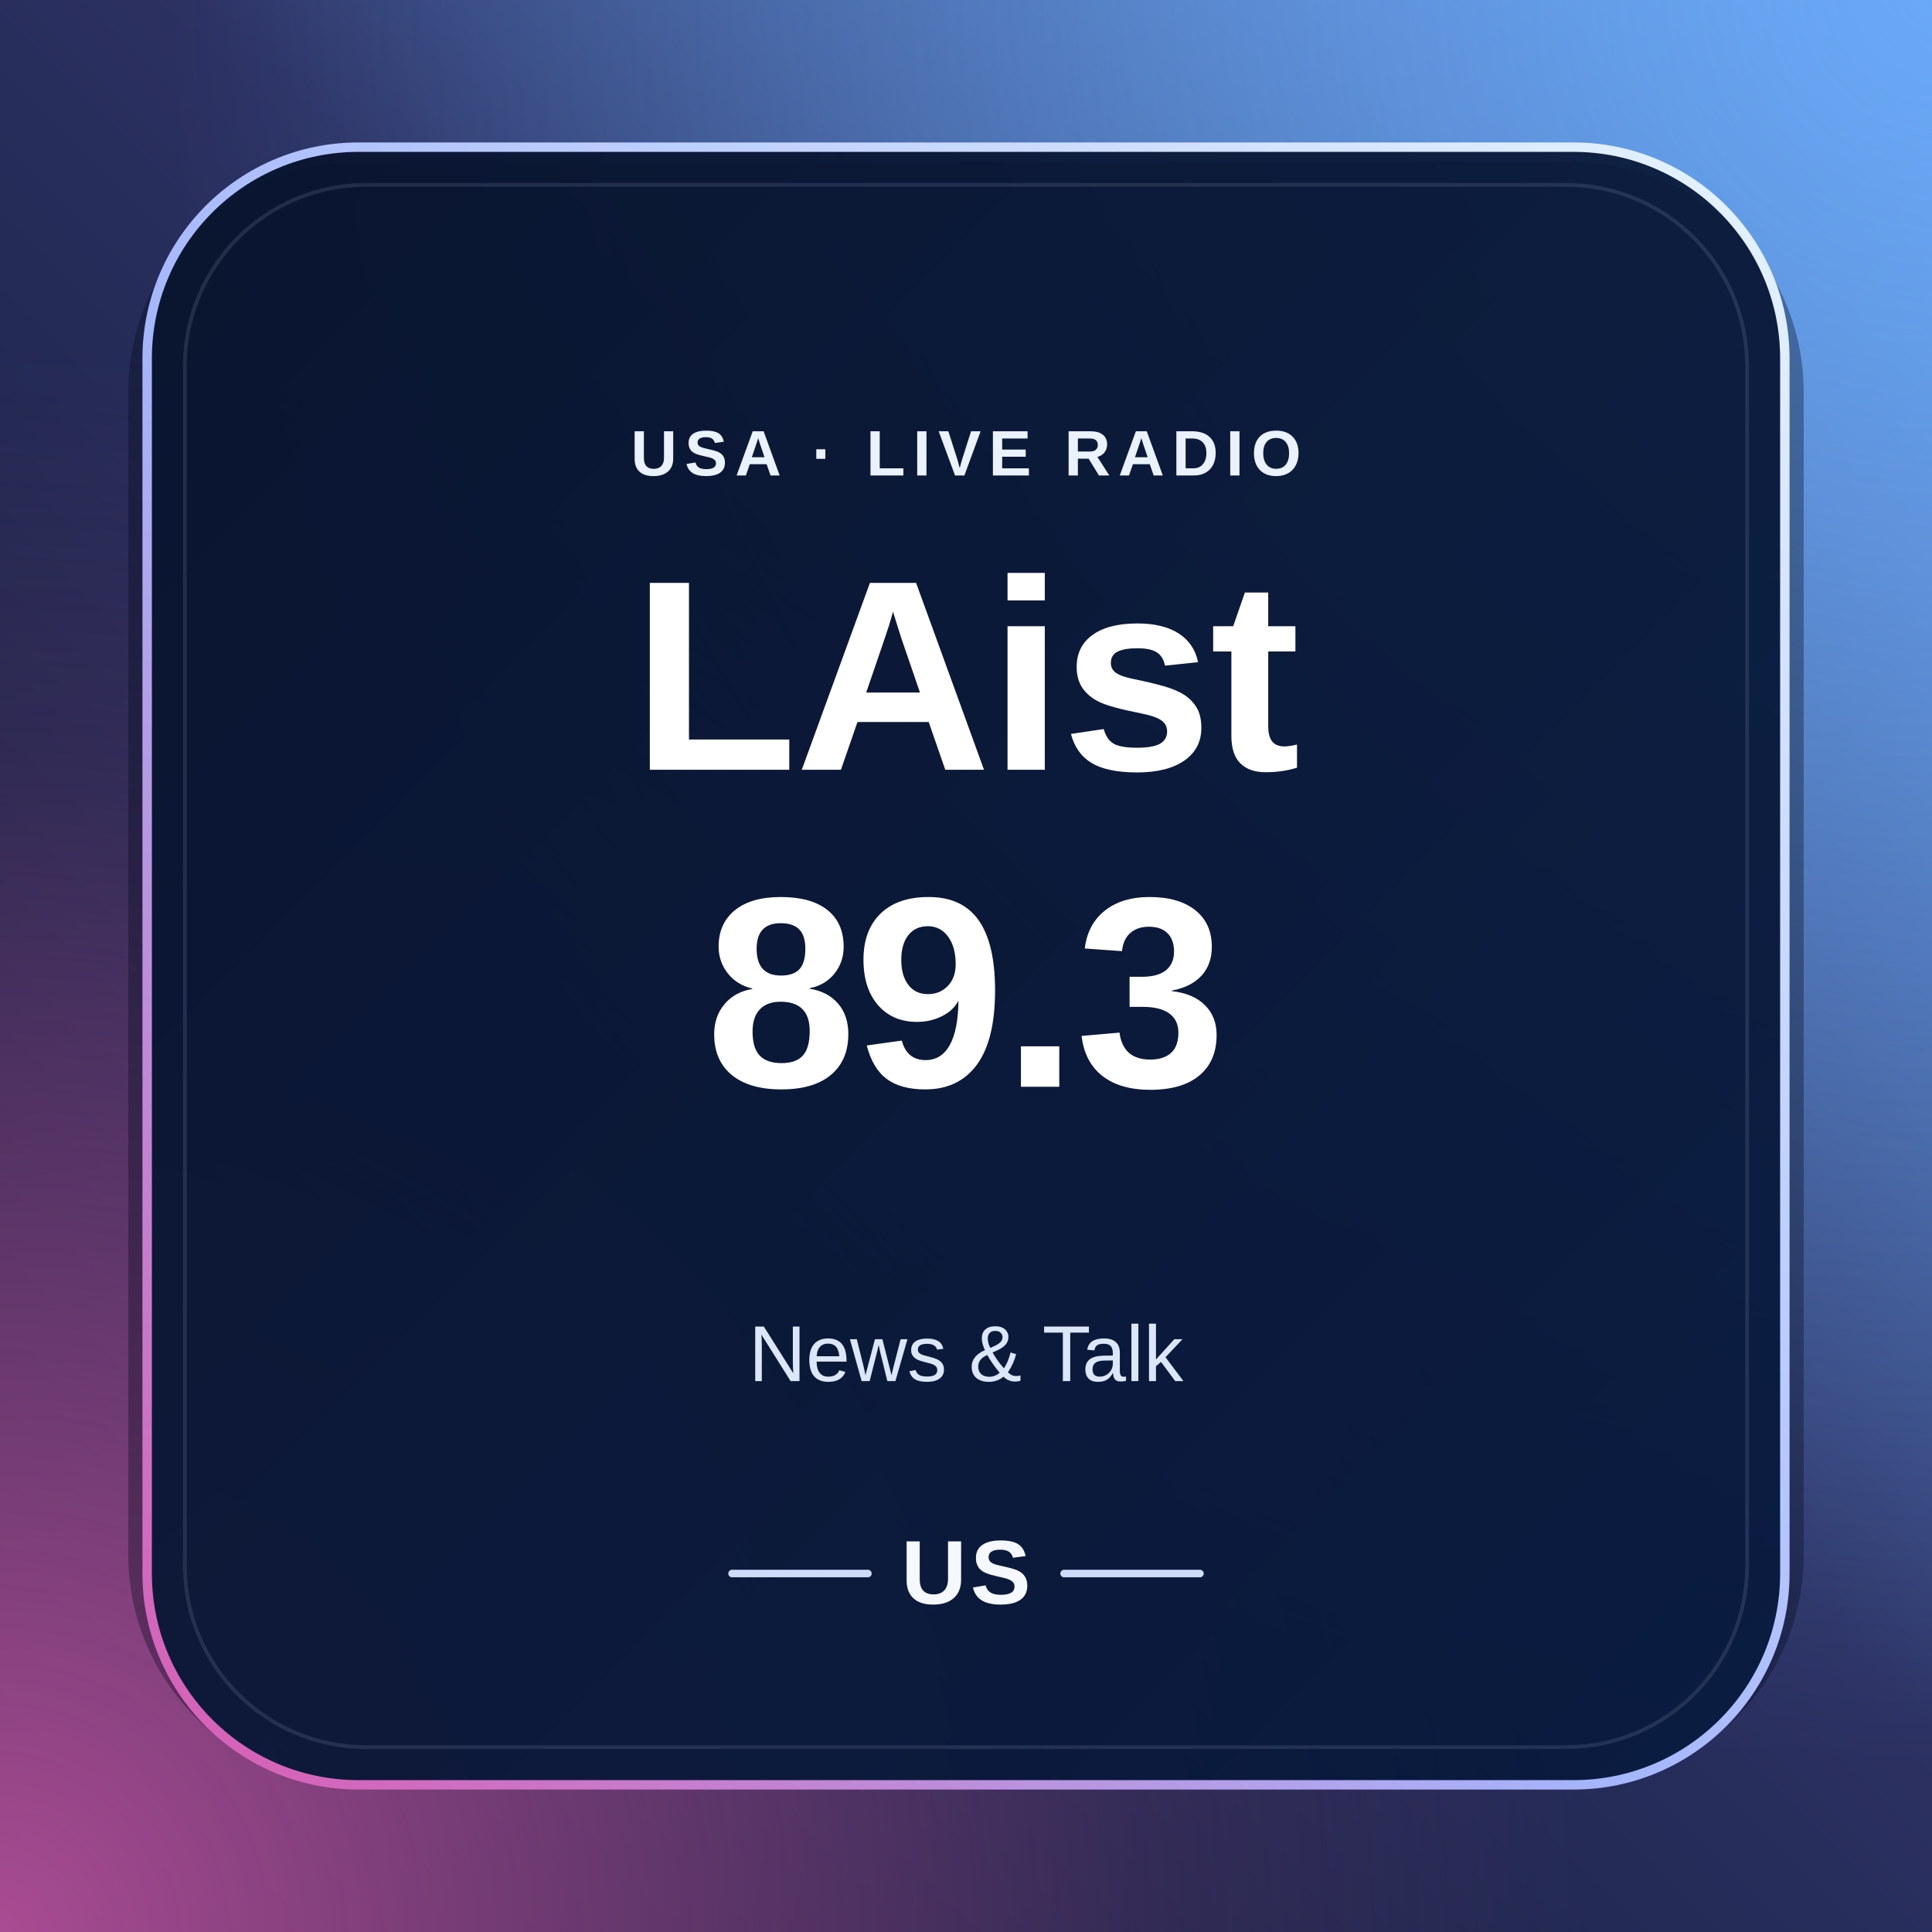
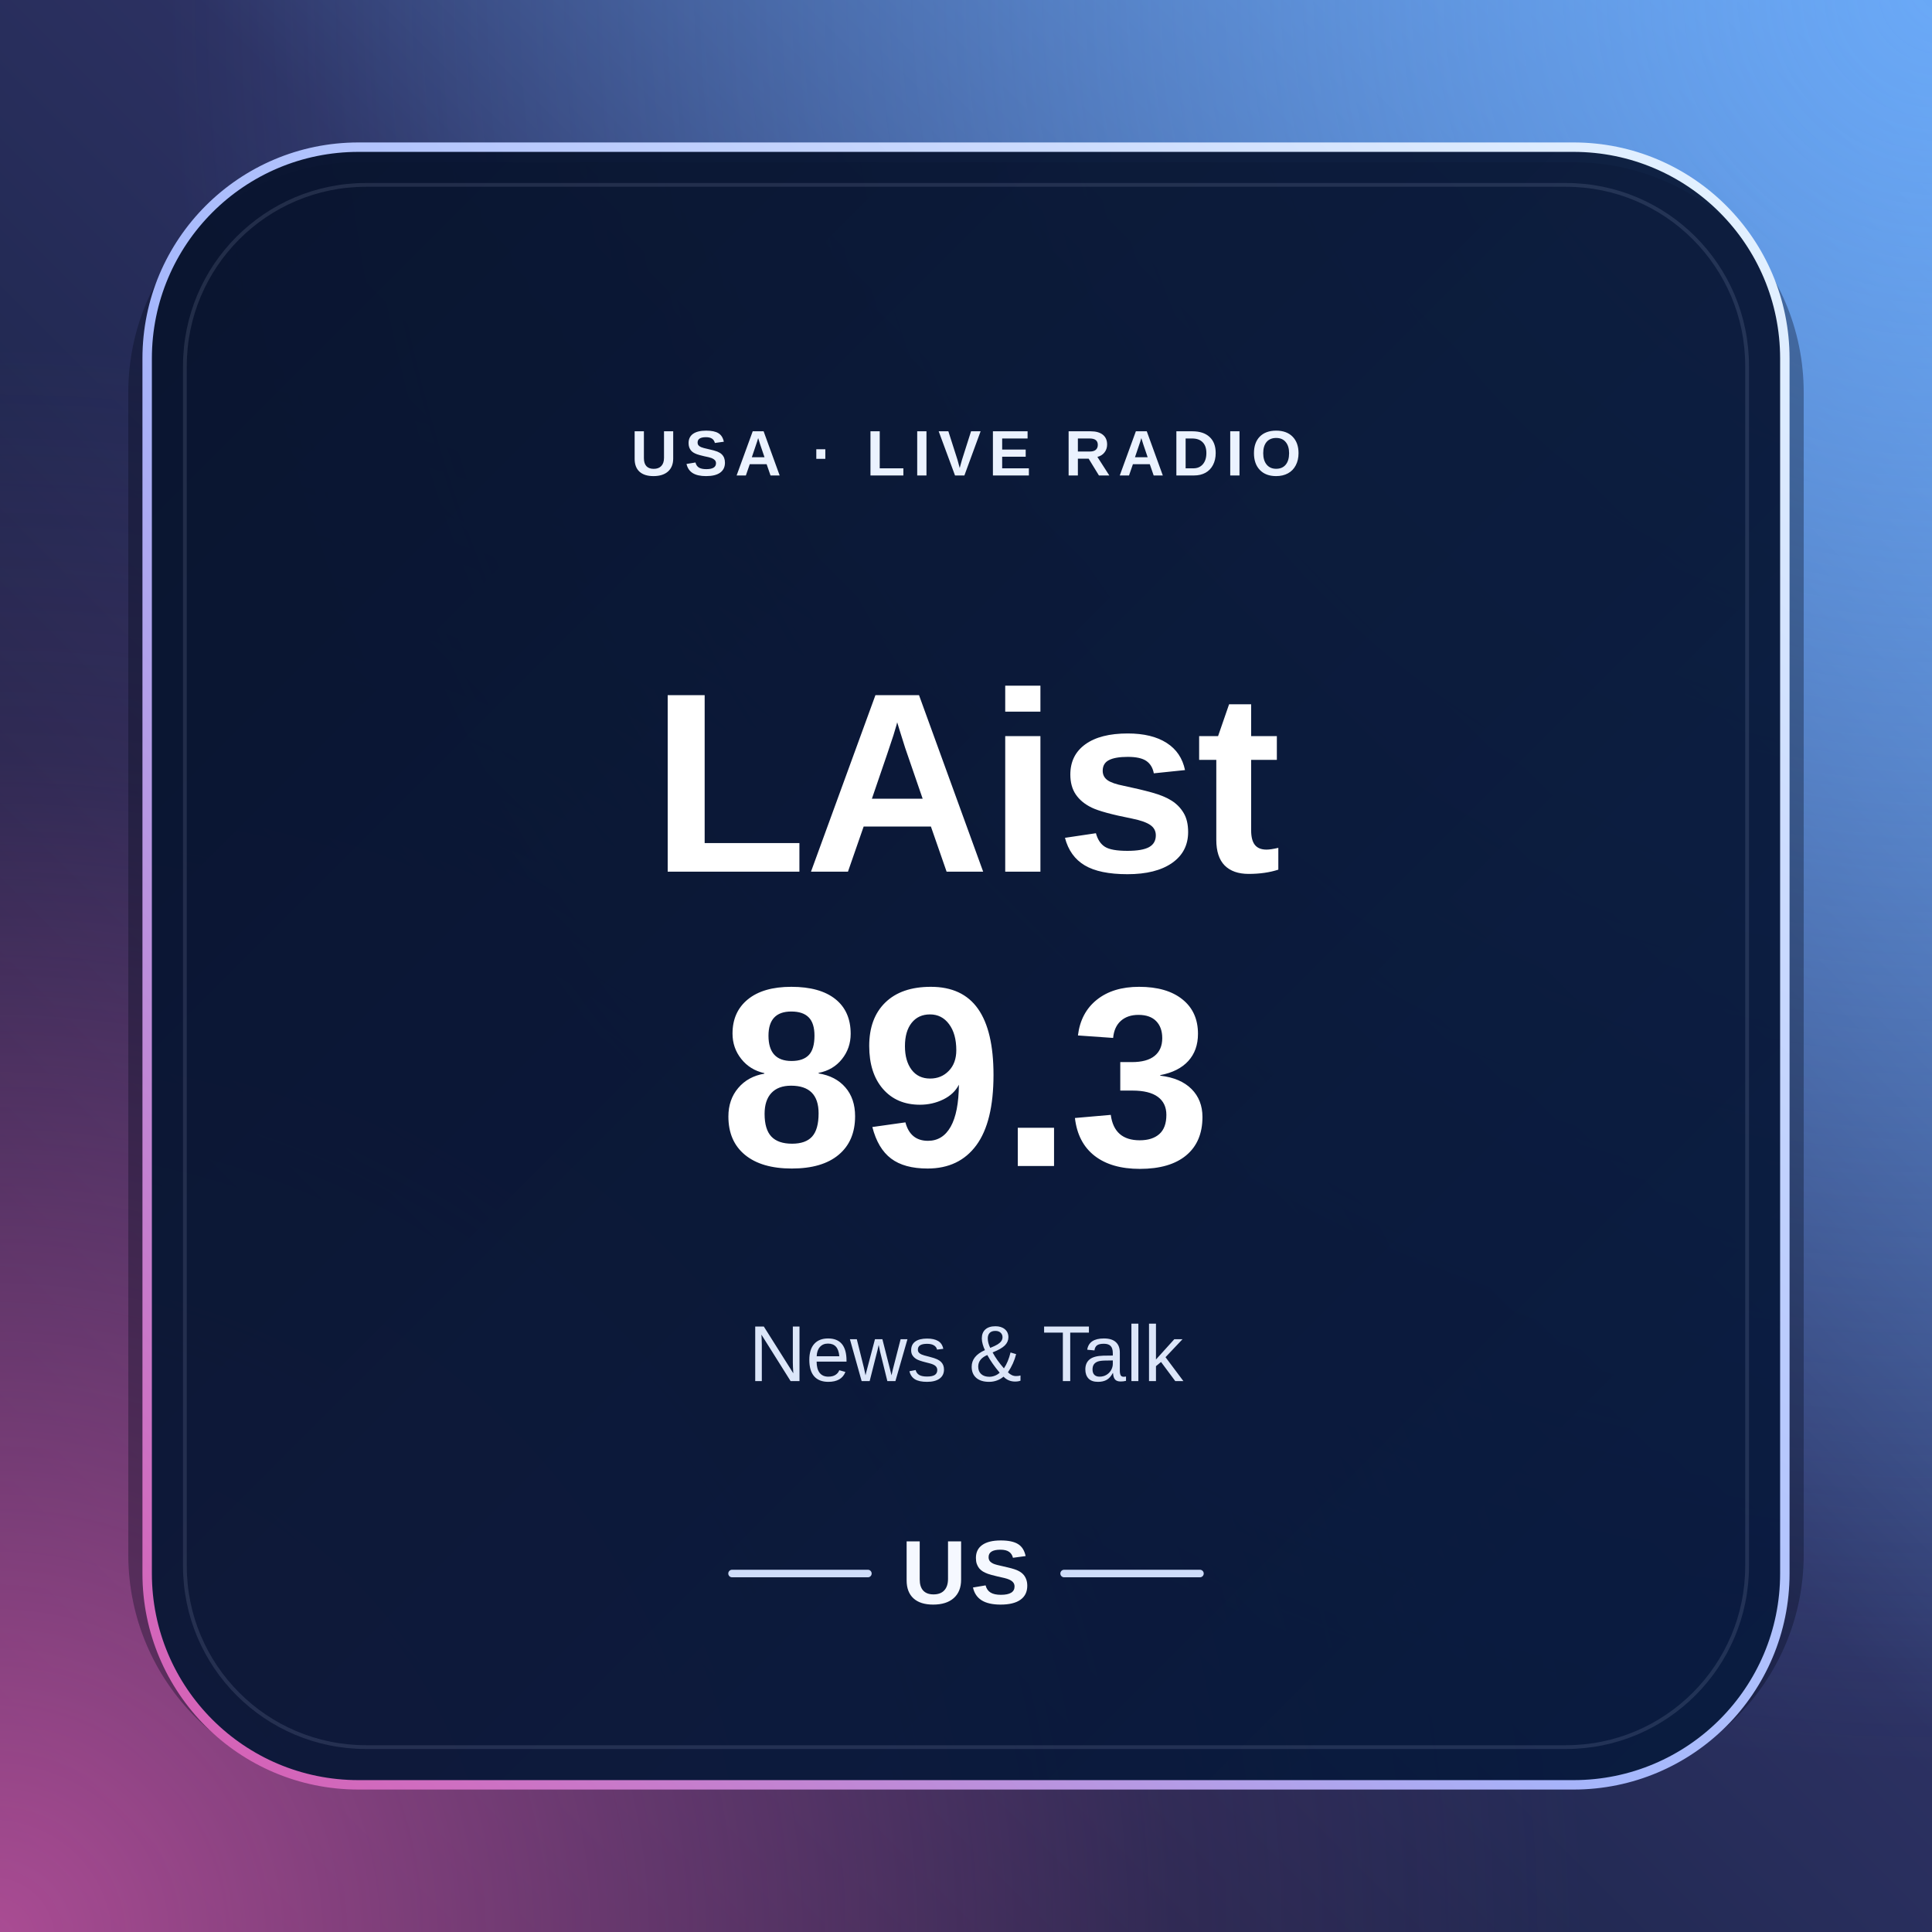
<svg xmlns="http://www.w3.org/2000/svg" width="1254" height="1254" viewBox="0 0 512 512" role="img" aria-label="LAist 89.3 radio cover">
  <defs>
    <linearGradient id="background" x1="0" y1="1" x2="1" y2="0">
      <stop offset="0" stop-color="#061429" />
      <stop offset=".55" stop-color="#2c3162" />
      <stop offset="1" stop-color="#6aa9f7" />
    </linearGradient>
    <radialGradient id="leftGlow" cx="0" cy="1" r=".82">
      <stop offset="0" stop-color="#d95cb2" stop-opacity=".78" />
      <stop offset=".74" stop-color="#d95cb2" stop-opacity=".11" />
      <stop offset="1" stop-color="#d95cb2" stop-opacity="0" />
    </radialGradient>
    <radialGradient id="rightGlow" cx="1" cy="0" r=".91">
      <stop offset="0" stop-color="#6aa9f7" stop-opacity=".64" />
      <stop offset="1" stop-color="#6aa9f7" stop-opacity="0" />
    </radialGradient>
    <linearGradient id="rim" x1="0" y1="1" x2="1" y2="0">
      <stop offset="0" stop-color="#d95cb2" />
      <stop offset=".45" stop-color="#a5b7fc" />
      <stop offset="1" stop-color="#e6f4ff" />
    </linearGradient>
    <linearGradient id="pane" x1="0" y1="0" x2="1" y2="1">
      <stop offset="0" stop-color="#09142e" stop-opacity=".94" />
      <stop offset="1" stop-color="#091b40" stop-opacity=".92" />
    </linearGradient>
  </defs>
  <rect width="512" height="512" fill="url(#background)" />
  <rect width="512" height="512" fill="url(#leftGlow)" />
  <rect width="512" height="512" fill="url(#rightGlow)" />
  <rect x="34" y="43" width="444" height="430" rx="61" fill="#040819" opacity=".34" />
  <rect x="39" y="39" width="434" height="434" rx="56" fill="url(#pane)" stroke="url(#rim)" stroke-width="2.5" />
  <rect x="49" y="49" width="414" height="414" rx="48" fill="none" stroke="#d0deff" stroke-opacity=".12" />
  <text x="256" y="126" text-anchor="middle" font-family="Arial,Helvetica,sans-serif" font-size="17" font-weight="700" letter-spacing="2.0" fill="#ebf2ff">USA · LIVE RADIO</text>
-   <text x="256" y="204" text-anchor="middle" font-family="Arial,Helvetica,sans-serif" font-size="72" font-weight="750" letter-spacing="-0.7" fill="#ffffff">LAist</text>
-   <text x="256" y="288" text-anchor="middle" font-family="Arial,Helvetica,sans-serif" font-size="72" font-weight="750" letter-spacing="-0.7" fill="#ffffff">89.3</text>
+   <text x="256" y="231" text-anchor="middle" font-family="Arial,Helvetica,sans-serif" font-size="68" font-weight="750" letter-spacing="-0.7" fill="#ffffff">LAist</text>
+   <text x="256" y="309" text-anchor="middle" font-family="Arial,Helvetica,sans-serif" font-size="68" font-weight="750" letter-spacing="-0.7" fill="#ffffff">89.3</text>
  <text x="256" y="366" text-anchor="middle" font-family="Arial,Helvetica,sans-serif" font-size="21" font-weight="400" fill="#dce6f9">News &amp; Talk</text>
  <path d="M194 417H230 M282 417H318" fill="none" stroke="#cedcf9" stroke-width="2" stroke-linecap="round" />
  <text x="256" y="425" text-anchor="middle" font-family="Arial,Helvetica,sans-serif" font-size="24" font-weight="700" letter-spacing="1" fill="#f5f8ff">US</text>
</svg>
